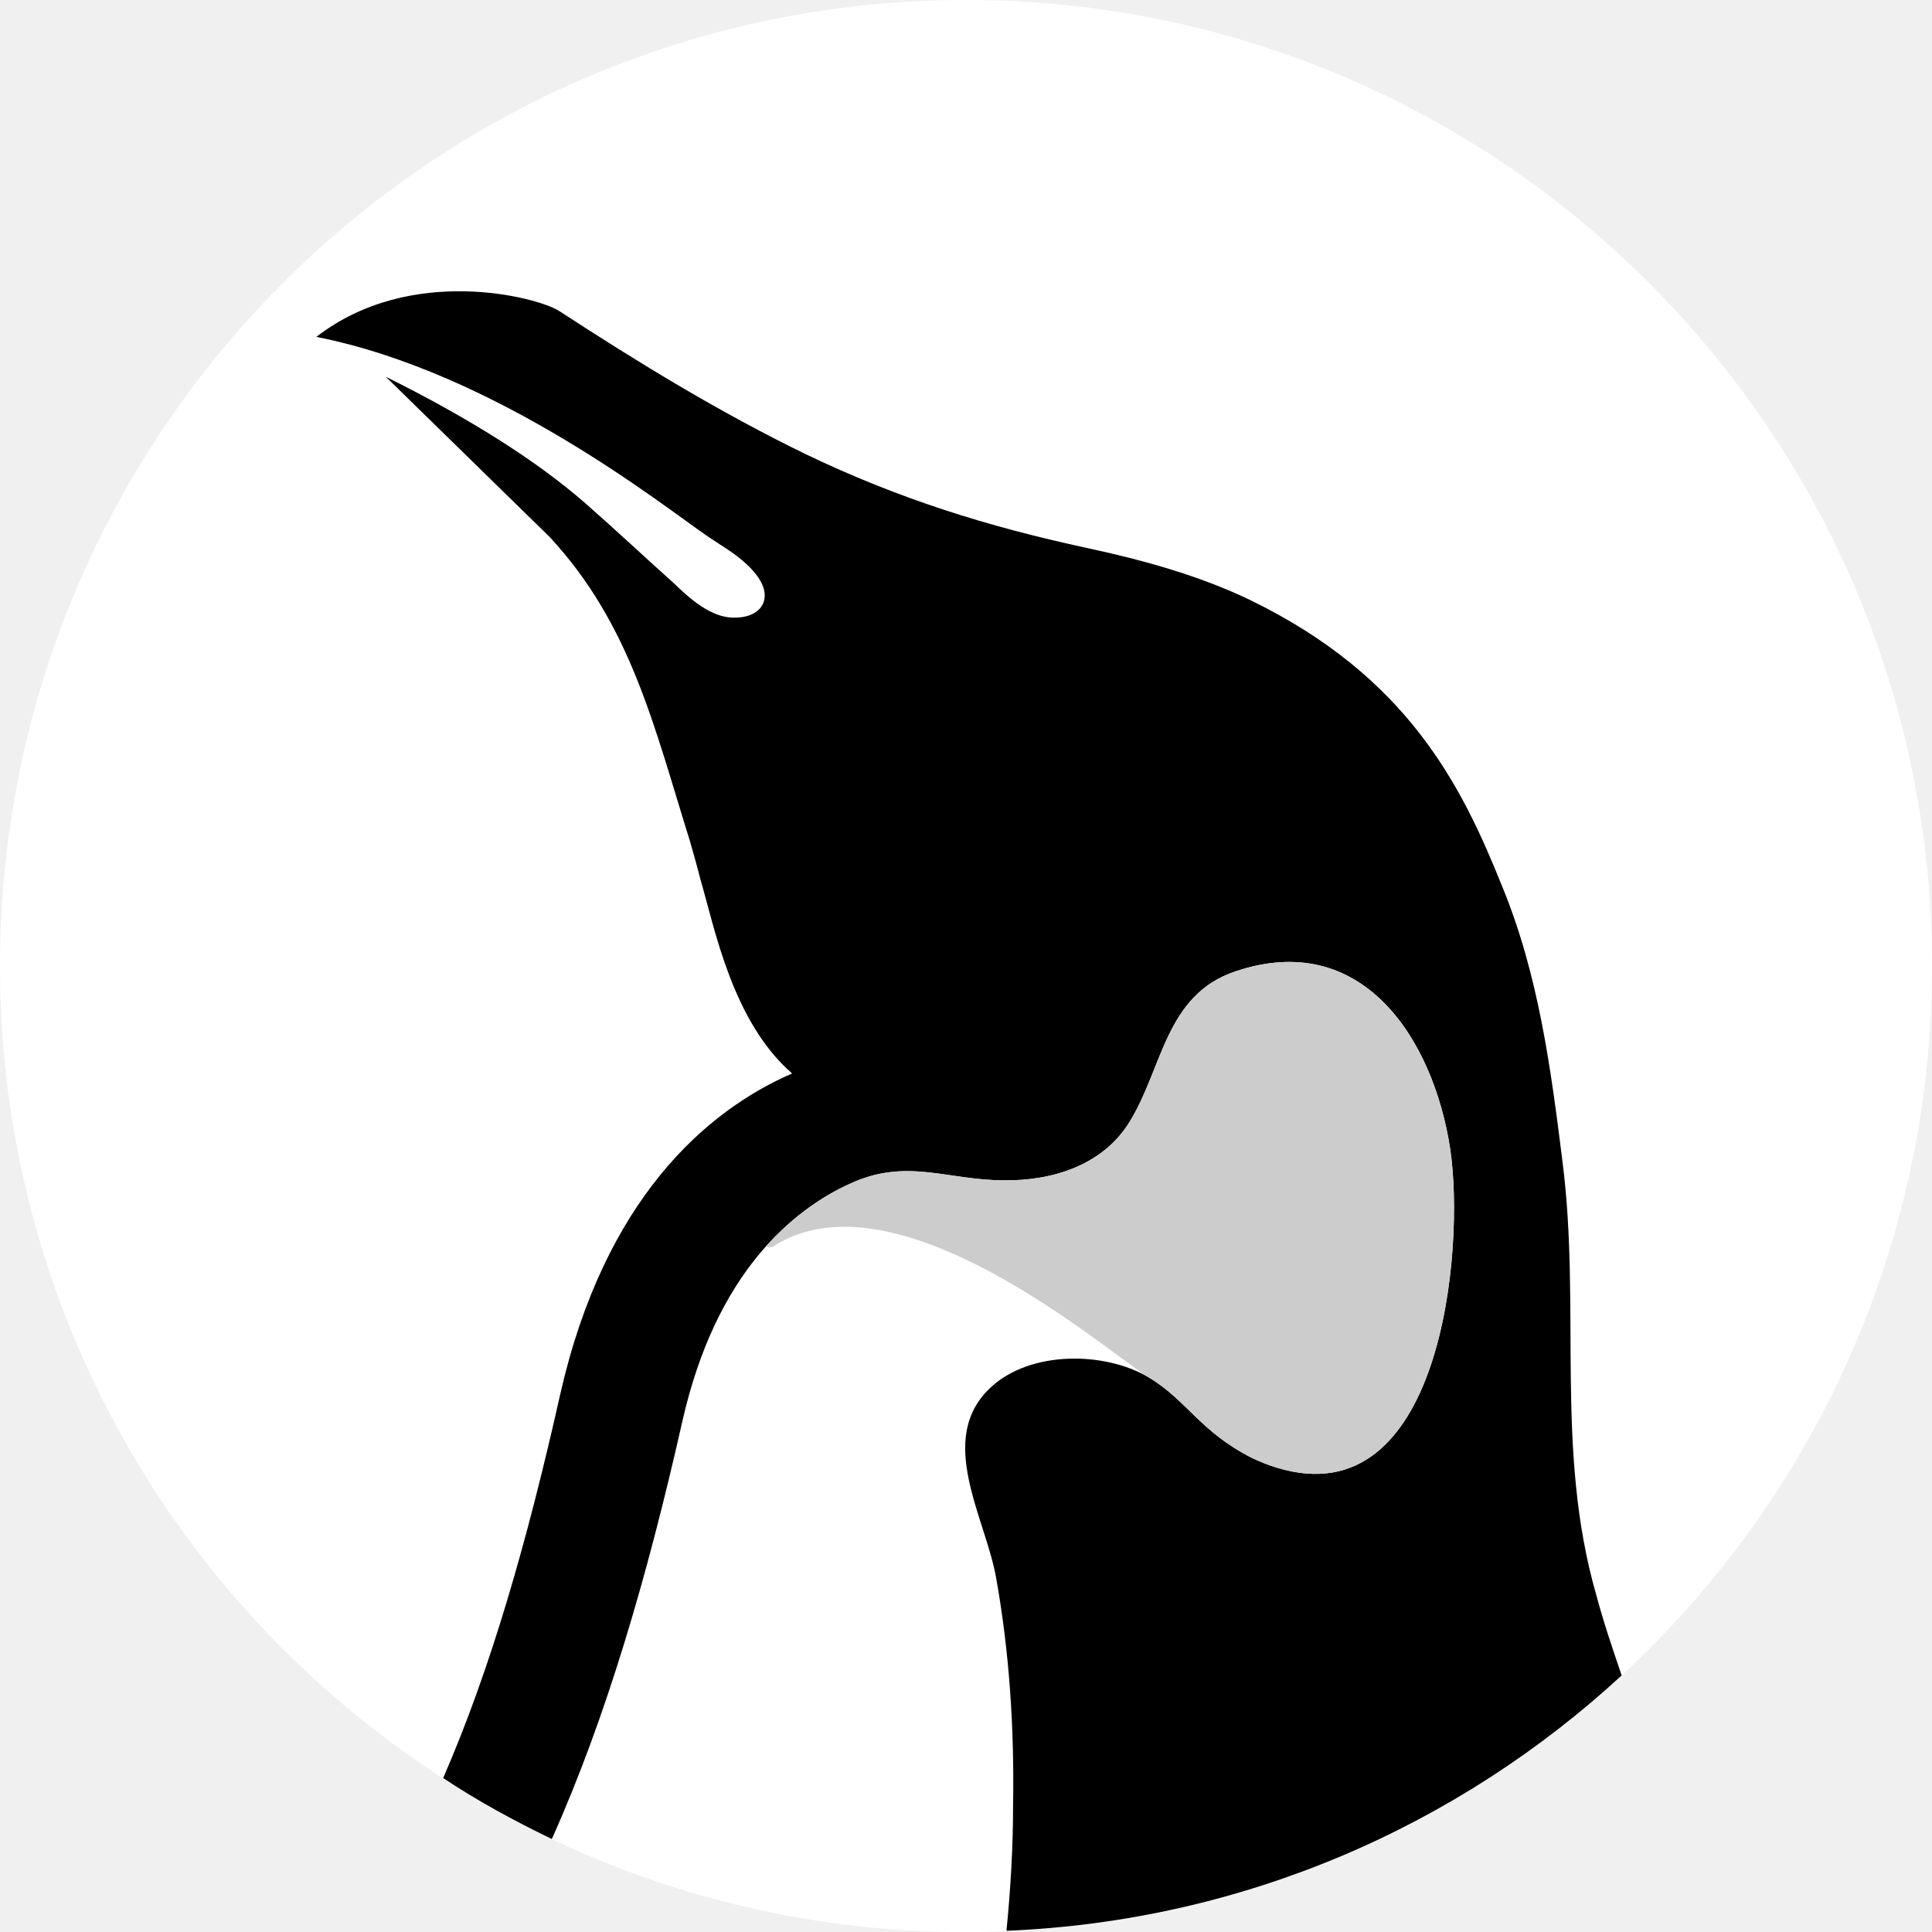
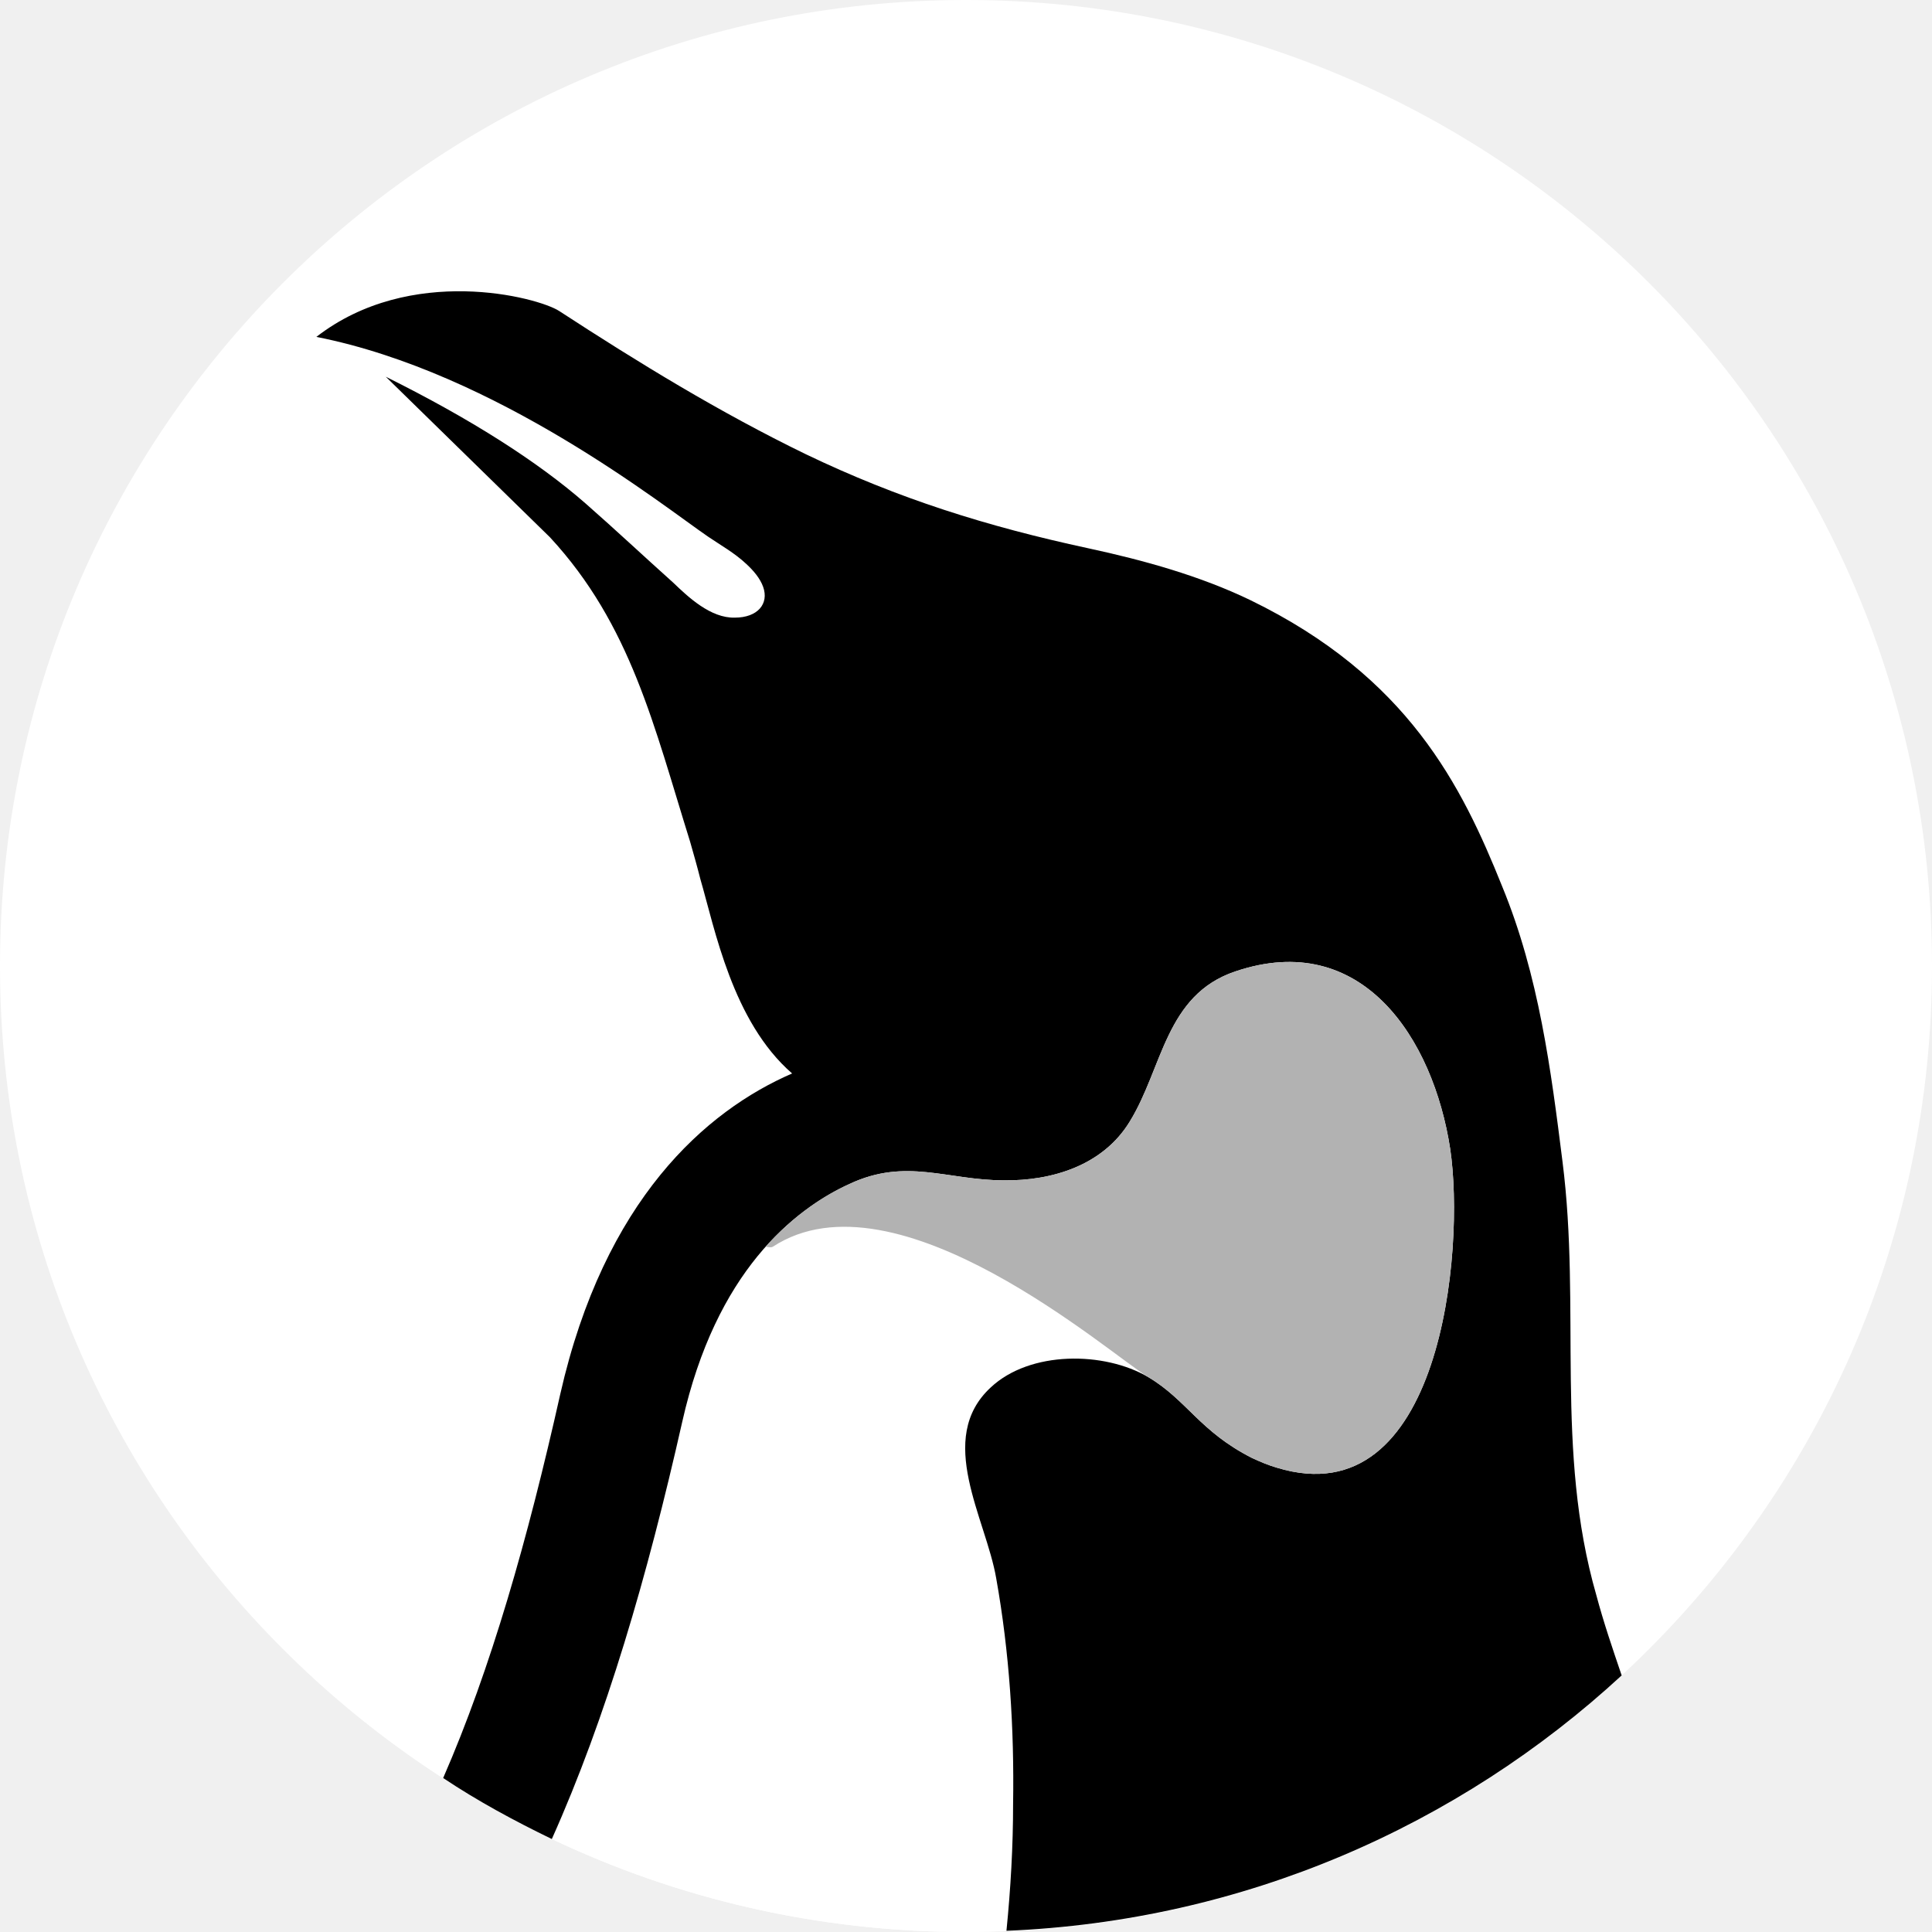
<svg xmlns="http://www.w3.org/2000/svg" width="32" height="32" enable-background="new 0 0 32 32">
  <g class="layer">
-     <circle cx="16" cy="16" fill="#ffffff" id="svg_1" r="16" />
+     <circle cx="16" cy="16" fill="#ffffff" id="svg_1" r="16" transform="matrix(1, 0, 0, 1, 0, 0)" />
    <path d="m16.5,26.14c-0.17,-0.99 -1.01,-2.31 -0.09,-3.16c0.65,-0.61 1.88,-0.6 2.61,-0.17c0.64,0.38 0.85,0.9 1.72,1.34c0.13,0.06 0.27,0.12 0.41,0.16c2.72,0.83 3.12,-3.6 2.87,-5.28c-0.28,-1.83 -1.46,-3.65 -3.56,-2.94c-1.16,0.39 -1.2,1.6 -1.75,2.49c-0.44,0.72 -1.28,0.98 -2.08,0.97c-0.94,0 -1.62,-0.38 -2.56,0.06c-0.93,0.43 -2.21,1.45 -2.77,3.94c-0.58,2.57 -1.26,4.9 -2.16,6.91c2.08,0.99 4.41,1.54 6.86,1.54c0.22,0 0.45,-0.01 0.67,-0.02c0.07,-0.7 0.11,-1.4 0.11,-2.1c0.02,-1.25 -0.06,-2.51 -0.28,-3.74z" fill="#fff" id="svg_2" />
    <path d="m26.44,26.42c-0.69,-2.4 -0.25,-4.74 -0.56,-7.18c-0.19,-1.51 -0.39,-3.08 -1,-4.56c-0.67,-1.67 -1.56,-3.47 -4.17,-4.74c-0.83,-0.4 -1.76,-0.66 -2.69,-0.86c-1.67,-0.36 -3.14,-0.82 -4.68,-1.56c-1.42,-0.69 -2.76,-1.51 -4.08,-2.37c-0.36,-0.23 -2.46,-0.78 -4.02,0.43c2.99,0.59 5.77,2.82 6.49,3.31c0.19,0.13 0.44,0.27 0.63,0.45c0.12,0.11 0.23,0.24 0.28,0.38c0.1,0.28 -0.09,0.51 -0.47,0.51c-0.4,0.01 -0.77,-0.34 -1.02,-0.58c-0.48,-0.43 -0.96,-0.88 -1.45,-1.31c-0.8,-0.7 -1.92,-1.41 -3.31,-2.1l2.72,2.66c1.34,1.45 1.72,3.12 2.32,5.04c0.06,0.21 0.12,0.42 0.17,0.62c0.24,0.82 0.53,2.36 1.52,3.22c-1.43,0.62 -3.11,2.09 -3.84,5.31c-0.54,2.41 -1.15,4.55 -1.94,6.36c0.57,0.38 1.18,0.71 1.8,1.01c0.9,-2.01 1.58,-4.34 2.16,-6.91c0.56,-2.49 1.84,-3.51 2.77,-3.94c0.94,-0.44 1.62,-0.06 2.56,-0.06c0.8,0.01 1.64,-0.25 2.08,-0.97c0.55,-0.89 0.59,-2.1 1.75,-2.49c2.1,-0.71 3.28,1.11 3.56,2.94c0.25,1.68 -0.15,6.11 -2.87,5.28c-0.14,-0.04 -0.28,-0.1 -0.41,-0.16c-0.87,-0.44 -1.08,-0.96 -1.72,-1.34c-0.73,-0.43 -1.96,-0.44 -2.61,0.17c-0.92,0.85 -0.08,2.17 0.09,3.16c0.22,1.23 0.3,2.49 0.28,3.74c0,0.7 -0.04,1.4 -0.11,2.1c3.93,-0.16 7.49,-1.74 10.19,-4.23c-0.15,-0.44 -0.3,-0.88 -0.42,-1.33z" id="svg_3" />
-     <path d="m24.02,19.03c-0.28,-1.83 -1.46,-3.65 -3.56,-2.94c-1.16,0.39 -1.2,1.6 -1.75,2.49c-0.44,0.72 -1.28,0.98 -2.08,0.97c-0.94,0 -1.62,-0.38 -2.56,0.06c-0.43,0.19 -0.92,0.52 -1.39,1.04c0.04,0 0.08,0.02 0.12,0c2.05,-1.34 5.61,1.8 6.22,2.16c0.64,0.38 0.85,0.9 1.72,1.34c0.13,0.06 0.27,0.12 0.41,0.16c2.72,0.83 3.12,-3.6 2.87,-5.28z" fill="#cccccc" id="svg_4" transform="matrix(1, 0, 0, 1, 0, 0)" />
+     <path d="m24.02,19.03c-0.28,-1.83 -1.46,-3.65 -3.56,-2.94c-1.16,0.39 -1.2,1.6 -1.75,2.49c-0.44,0.72 -1.28,0.98 -2.08,0.97c-0.94,0 -1.62,-0.38 -2.56,0.06c-0.43,0.19 -0.92,0.52 -1.39,1.04c0.04,0 0.08,0.02 0.12,0c2.05,-1.34 5.61,1.8 6.22,2.16c0.64,0.38 0.85,0.9 1.72,1.34c0.13,0.06 0.27,0.12 0.41,0.16c2.72,0.83 3.12,-3.6 2.87,-5.28z" fill="#b2b2b2" id="svg_4" />
  </g>
</svg>
